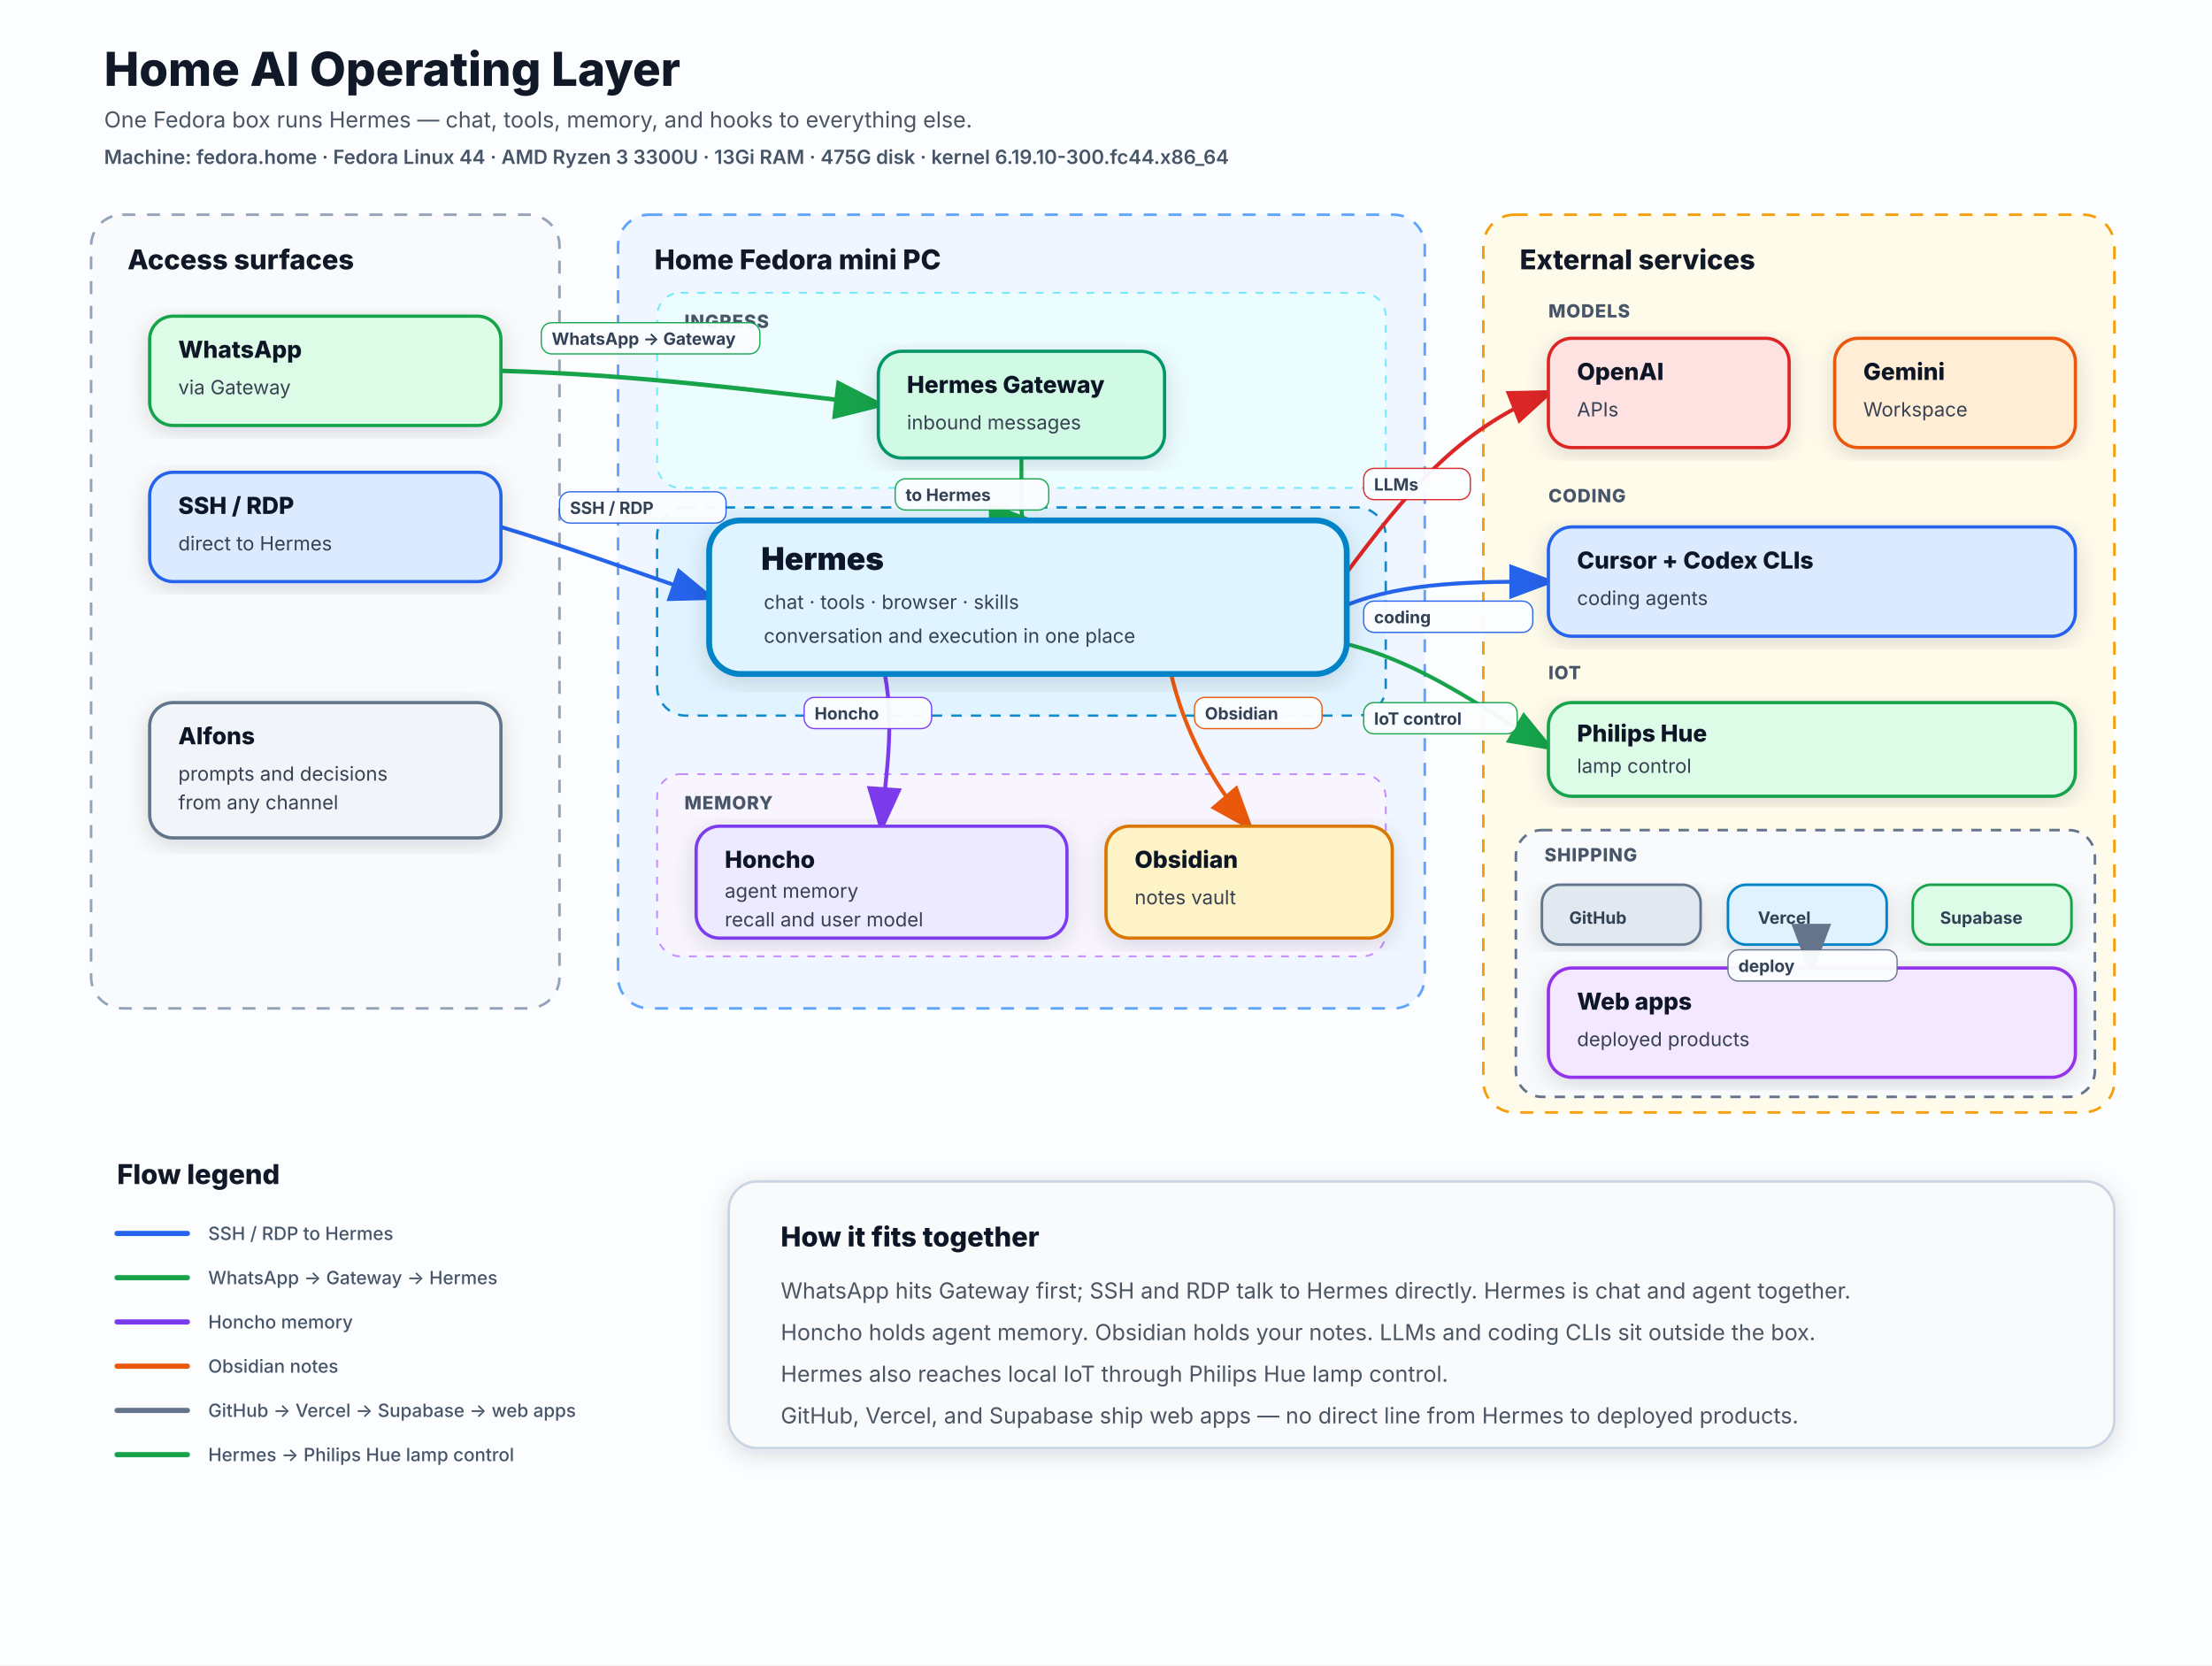
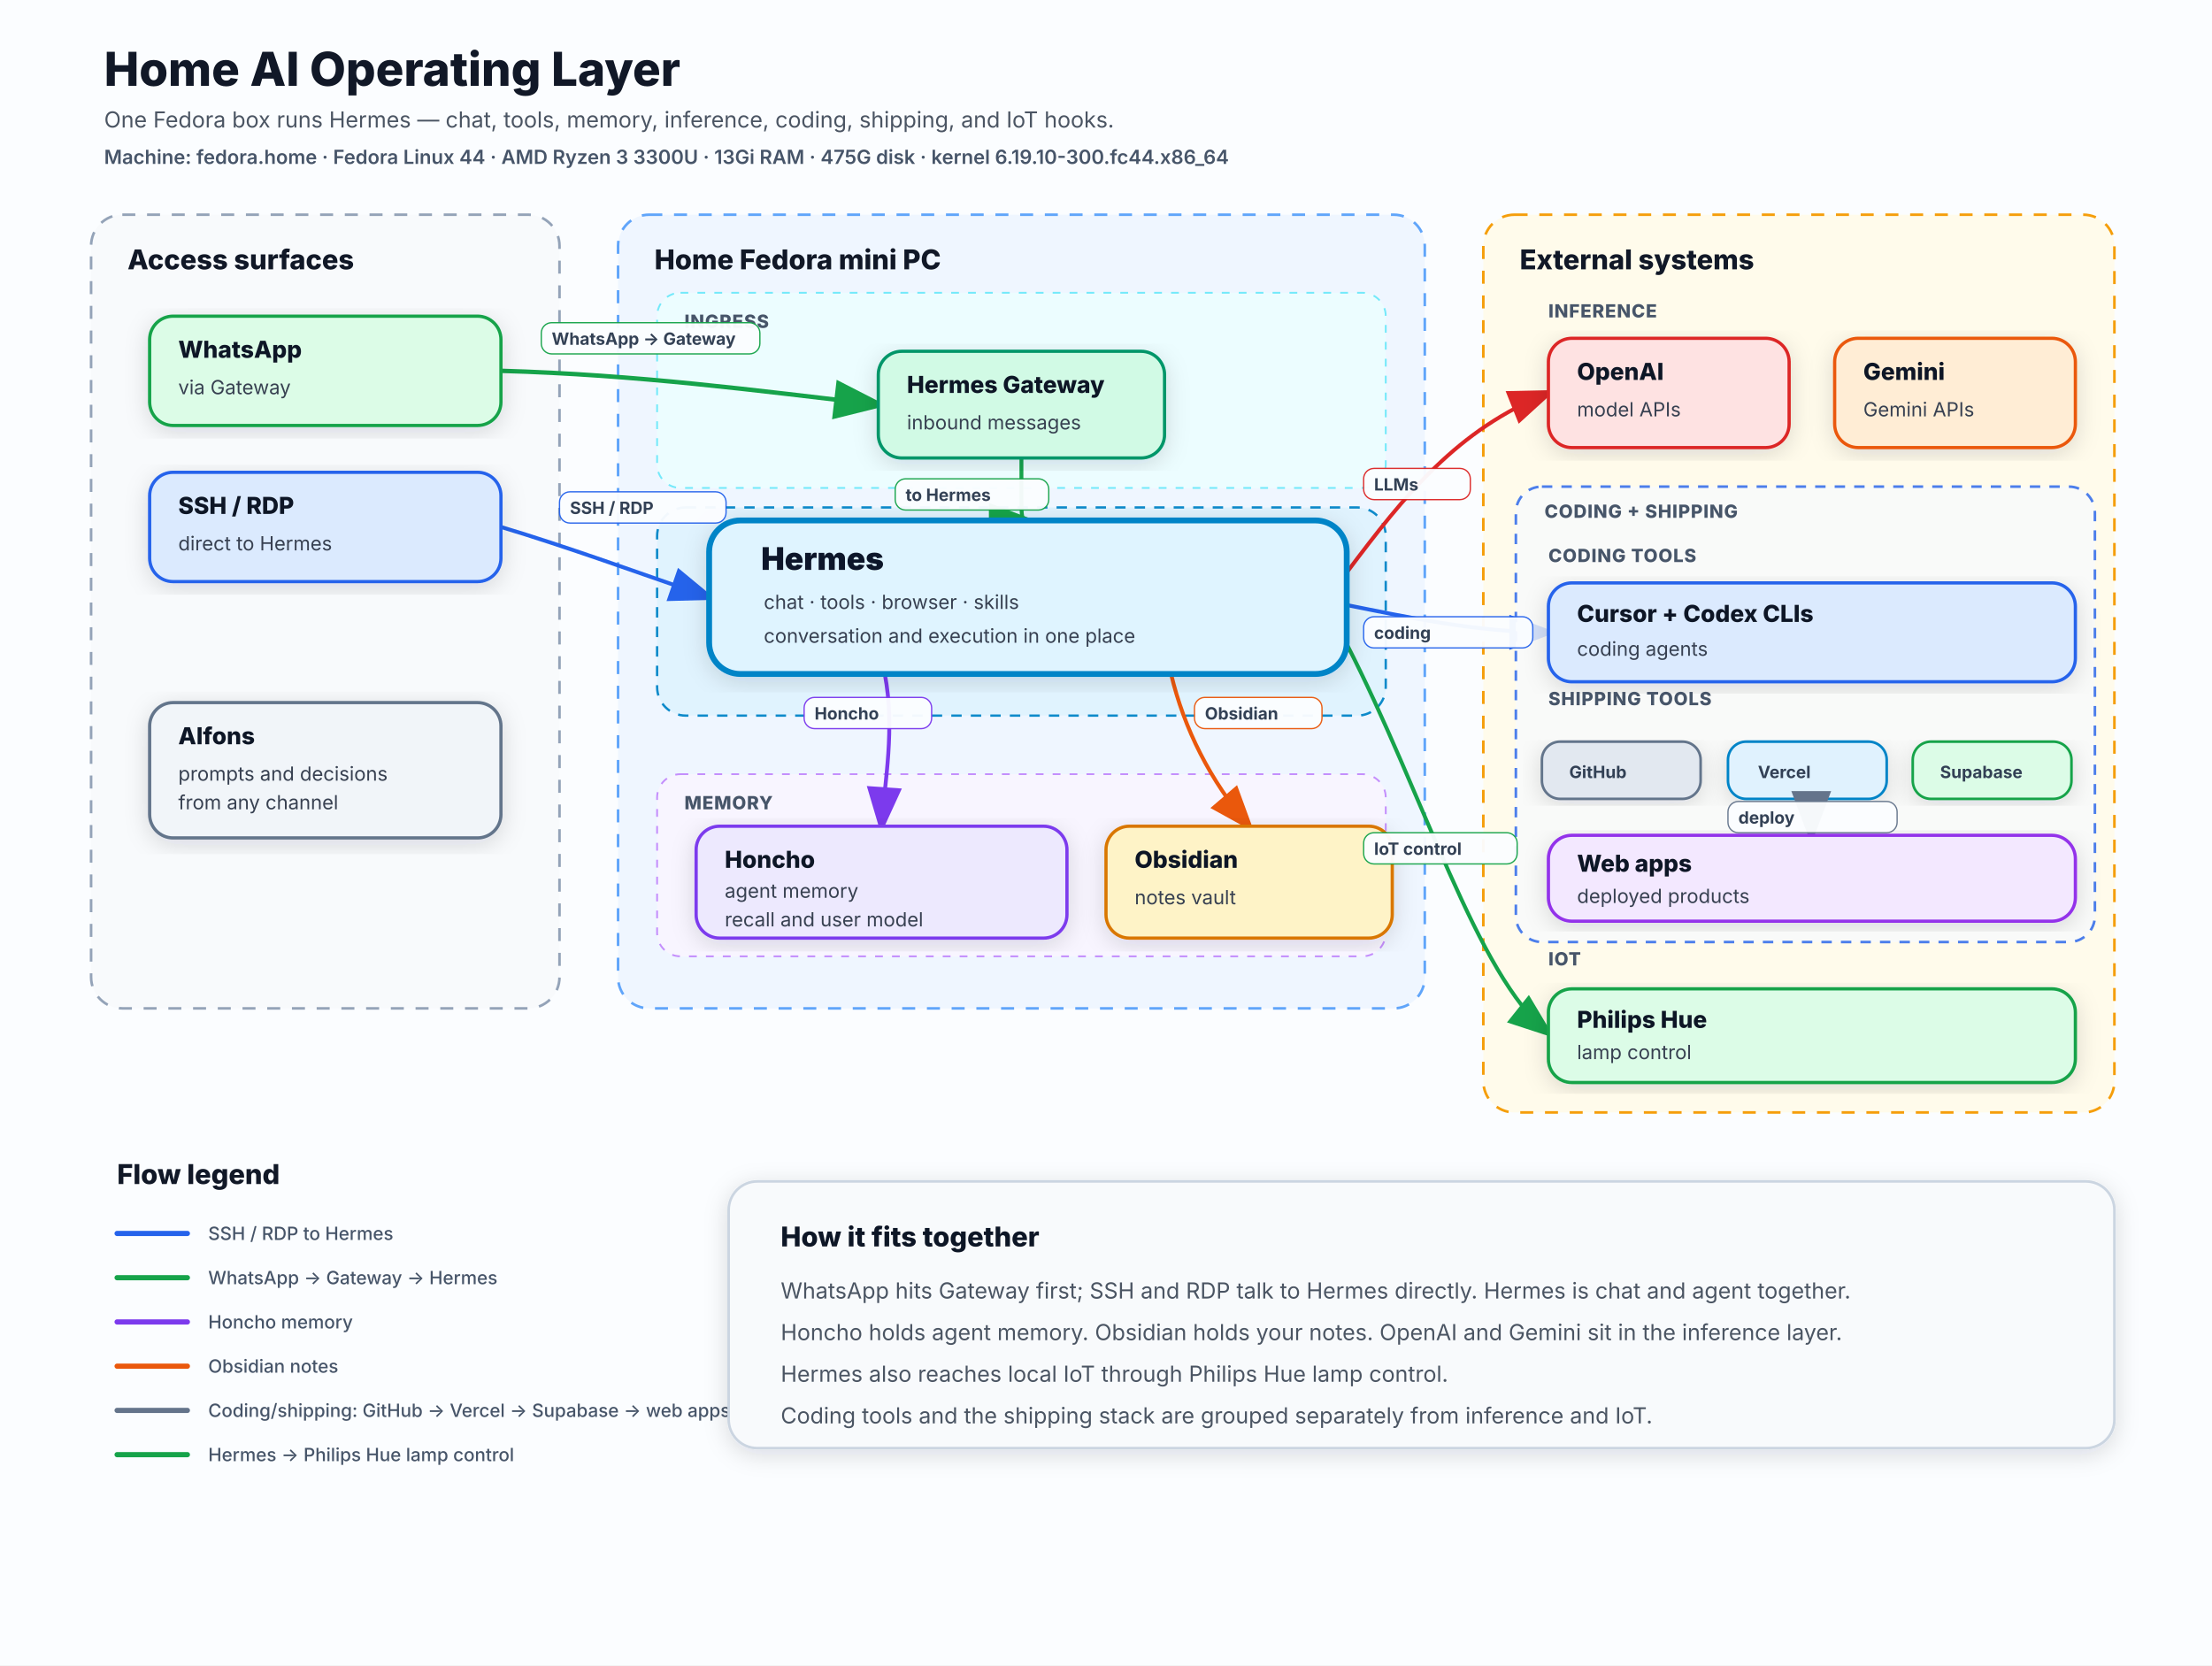
<svg xmlns="http://www.w3.org/2000/svg" width="1700" height="1280" viewBox="0 0 1700 1280" role="img" aria-labelledby="title desc">
  <defs>
    <marker id="arrow-blue" markerWidth="12" markerHeight="9" refX="10" refY="4.5" orient="auto">
      <path d="M0,0 L12,4.5 L0,9 Z" fill="#2563eb" />
    </marker>
    <marker id="arrow-green" markerWidth="12" markerHeight="9" refX="10" refY="4.5" orient="auto">
      <path d="M0,0 L12,4.5 L0,9 Z" fill="#16a34a" />
    </marker>
    <marker id="arrow-purple" markerWidth="12" markerHeight="9" refX="10" refY="4.5" orient="auto">
      <path d="M0,0 L12,4.5 L0,9 Z" fill="#7c3aed" />
    </marker>
    <marker id="arrow-orange" markerWidth="12" markerHeight="9" refX="10" refY="4.5" orient="auto">
      <path d="M0,0 L12,4.5 L0,9 Z" fill="#ea580c" />
    </marker>
    <marker id="arrow-gray" markerWidth="12" markerHeight="9" refX="10" refY="4.5" orient="auto">
      <path d="M0,0 L12,4.5 L0,9 Z" fill="#64748b" />
    </marker>
    <marker id="arrow-red" markerWidth="12" markerHeight="9" refX="10" refY="4.5" orient="auto">
      <path d="M0,0 L12,4.5 L0,9 Z" fill="#dc2626" />
    </marker>
    <filter id="shadow" x="-12%" y="-12%" width="124%" height="124%">
      <feDropShadow dx="0" dy="4" stdDeviation="9" flood-color="#0f172a" flood-opacity="0.14" />
    </filter>
    <style>
    .title { font: 800 36px Inter, system-ui, -apple-system, BlinkMacSystemFont, 'Segoe UI', sans-serif; fill: #111827; }
    .subtitle { font: 400 17px Inter, system-ui, -apple-system, BlinkMacSystemFont, 'Segoe UI', sans-serif; fill: #4b5563; }
    .machine { font: 600 15px Inter, system-ui, -apple-system, BlinkMacSystemFont, 'Segoe UI', sans-serif; fill: #475569; }
    .section { font: 800 21px Inter, system-ui, -apple-system, BlinkMacSystemFont, 'Segoe UI', sans-serif; fill: #111827; }
    .category { font: 800 14px Inter, system-ui, -apple-system, BlinkMacSystemFont, 'Segoe UI', sans-serif; fill: #475569; letter-spacing: .04em; }
    .card-title { font: 800 18px Inter, system-ui, -apple-system, BlinkMacSystemFont, 'Segoe UI', sans-serif; fill: #111827; }
    .center-title { font: 900 24px Inter, system-ui, -apple-system, BlinkMacSystemFont, 'Segoe UI', sans-serif; fill: #0f172a; }
    .card-body { font: 400 15px Inter, system-ui, -apple-system, BlinkMacSystemFont, 'Segoe UI', sans-serif; fill: #374151; }
    .card-body-strong { font: 800 15px Inter, system-ui, -apple-system, BlinkMacSystemFont, 'Segoe UI', sans-serif; fill: #1f2937; }
    .small { font: 700 13px Inter, system-ui, -apple-system, BlinkMacSystemFont, 'Segoe UI', sans-serif; fill: #334155; }
    .caption { font: 500 14px Inter, system-ui, -apple-system, BlinkMacSystemFont, 'Segoe UI', sans-serif; fill: #475569; }
    .tiny { font: 600 12px Inter, system-ui, -apple-system, BlinkMacSystemFont, 'Segoe UI', sans-serif; fill: #64748b; }
  </style>
  </defs>
  <rect width="1700" height="1280" fill="#fbfdff" />
  <text x="80" y="66" class="title">Home AI Operating Layer</text>
-   <text x="80" y="98" class="subtitle">One Fedora box runs Hermes — chat, tools, memory, and hooks to everything else.</text>
+   <text x="80" y="98" class="subtitle">One Fedora box runs Hermes — chat, tools, memory, inference, coding, shipping, and IoT hooks.</text>
  <text x="80" y="126" class="machine">Machine: fedora.home · Fedora Linux 44 · AMD Ryzen 3 3300U · 13Gi RAM · 475G disk · kernel 6.19.10-300.fc44.x86_64</text>
  <rect x="70" y="165" width="360" height="610" rx="24" fill="#f8fafc" stroke="#94a3b8" stroke-width="2" stroke-dasharray="10 9" />
  <text x="98" y="207" class="section">Access surfaces</text>
  <rect x="475" y="165" width="620" height="610" rx="24" fill="#eff6ff" stroke="#60a5fa" stroke-width="2" stroke-dasharray="10 9" />
  <text x="503" y="207" class="section">Home Fedora mini PC</text>
  <rect x="1140" y="165" width="485" height="690" rx="24" fill="#fffbeb" stroke="#f59e0b" stroke-width="2" stroke-dasharray="10 9" />
-   <text x="1168" y="207" class="section">External services</text>
+   <text x="1168" y="207" class="section">External systems</text>
  <rect x="505" y="225" width="560" height="150" rx="18" fill="#ecfeff" stroke="#67e8f9" stroke-width="1.4" stroke-dasharray="6 7" opacity="0.9" />
  <text x="526" y="252" class="category">INGRESS</text>
  <rect x="505" y="390" width="560" height="160" rx="22" fill="#e0f2fe" stroke="#0284c7" stroke-width="1.8" stroke-dasharray="8 7" opacity="0.95" />
  <rect x="505" y="595" width="560" height="140" rx="18" fill="#faf5ff" stroke="#c084fc" stroke-width="1.4" stroke-dasharray="6 7" opacity="0.9" />
  <text x="526" y="622" class="category">MEMORY</text>
  <path d="M385,405 C435,420 490,440 545,459" fill="none" stroke="#2563eb" stroke-width="3" stroke-linecap="round" marker-end="url(#arrow-blue)" />
  <path d="M385,285 C490,288 580,300 675,311" fill="none" stroke="#16a34a" stroke-width="3.4" stroke-linecap="round" marker-end="url(#arrow-green)" />
  <path d="M785,352 L785,381 C785,398 785,400 790,400" fill="none" stroke="#16a34a" stroke-width="3" stroke-linecap="round" marker-end="url(#arrow-green)" />
  <path d="M680,518 C688,560 680,600 677.5,635" fill="none" stroke="#7c3aed" stroke-width="3" stroke-linecap="round" marker-end="url(#arrow-purple)" />
  <path d="M900,518 C910,560 930,600 960,635" fill="none" stroke="#ea580c" stroke-width="3" stroke-linecap="round" marker-end="url(#arrow-orange)" />
  <path d="M1035,440 C1080,380 1120,330 1190,302" fill="none" stroke="#dc2626" stroke-width="3" stroke-linecap="round" marker-end="url(#arrow-red)" />
-   <path d="M1035,465 C1080,447 1135,447 1190,447" fill="none" stroke="#2563eb" stroke-width="3" stroke-linecap="round" marker-end="url(#arrow-blue)" />
-   <path d="M1035,495 C1094,510 1135,542 1190,574" fill="none" stroke="#16a34a" stroke-width="3" stroke-linecap="round" marker-end="url(#arrow-green)" />
+   <path d="M1035,465 C1080,474 1135,486 1190,486" fill="none" stroke="#2563eb" stroke-width="3" stroke-linecap="round" marker-end="url(#arrow-blue)" />
+   <path d="M1035,495 C1094,610 1135,750 1190,794" fill="none" stroke="#16a34a" stroke-width="3" stroke-linecap="round" marker-end="url(#arrow-green)" />
  <g id="whatsapp" filter="url(#shadow)">
    <rect x="115" y="243" width="270" height="84" rx="18" fill="#ffffff" />
    <rect x="115" y="243" width="270" height="84" rx="18" fill="#dcfce7" stroke="#16a34a" stroke-width="2.5" />
    <text x="137" y="275" class="card-title">WhatsApp</text>
    <text x="137" y="303" class="card-body">via Gateway</text>
  </g>
  <g id="ssh-rdp" filter="url(#shadow)">
    <rect x="115" y="363" width="270" height="84" rx="18" fill="#ffffff" />
    <rect x="115" y="363" width="270" height="84" rx="18" fill="#dbeafe" stroke="#2563eb" stroke-width="2.5" />
    <text x="137" y="395" class="card-title">SSH / RDP</text>
    <text x="137" y="423" class="card-body">direct to Hermes</text>
  </g>
  <g id="operator" filter="url(#shadow)">
    <rect x="115" y="540" width="270" height="104" rx="18" fill="#ffffff" />
    <rect x="115" y="540" width="270" height="104" rx="18" fill="#f1f5f9" stroke="#64748b" stroke-width="2.5" />
    <text x="137" y="572" class="card-title">Alfons</text>
    <text x="137" y="600" class="card-body">prompts and decisions</text>
    <text x="137" y="622" class="card-body">from any channel</text>
  </g>
  <g id="gateway" filter="url(#shadow)">
    <rect x="675" y="270" width="220" height="82" rx="18" fill="#ffffff" />
    <rect x="675" y="270" width="220" height="82" rx="18" fill="#d1fae5" stroke="#059669" stroke-width="2.5" />
    <text x="697" y="302" class="card-title">Hermes Gateway</text>
    <text x="697" y="330" class="card-body">inbound messages</text>
  </g>
  <g id="hermes" filter="url(#shadow)">
    <rect x="545" y="400" width="490" height="118" rx="24" fill="#ffffff" />
    <rect x="545" y="400" width="490" height="118" rx="24" fill="#dff4ff" stroke="#0284c7" stroke-width="4.5" />
    <text x="585" y="438" class="center-title">Hermes</text>
    <text x="587" y="468" class="card-body">chat · tools · browser · skills</text>
    <text x="587" y="494" class="card-body">conversation and execution in one place</text>
  </g>
  <g id="honcho" filter="url(#shadow)">
    <rect x="535" y="635" width="285" height="86" rx="18" fill="#ffffff" />
    <rect x="535" y="635" width="285" height="86" rx="18" fill="#ede9fe" stroke="#7c3aed" stroke-width="2.5" />
    <text x="557" y="667" class="card-title">Honcho</text>
    <text x="557" y="690" class="card-body">agent memory</text>
    <text x="557" y="712" class="card-body">recall and user model</text>
  </g>
  <g id="obsidian" filter="url(#shadow)">
    <rect x="850" y="635" width="220" height="86" rx="18" fill="#ffffff" />
    <rect x="850" y="635" width="220" height="86" rx="18" fill="#fef3c7" stroke="#d97706" stroke-width="2.5" />
    <text x="872" y="667" class="card-title">Obsidian</text>
    <text x="872" y="695" class="card-body">notes vault</text>
  </g>
-   <text x="1190" y="244" class="category">MODELS</text>
+   <text x="1190" y="244" class="category">INFERENCE</text>
  <g id="openai" filter="url(#shadow)">
    <rect x="1190" y="260" width="185" height="84" rx="18" fill="#ffffff" />
    <rect x="1190" y="260" width="185" height="84" rx="18" fill="#fee2e2" stroke="#dc2626" stroke-width="2.5" />
    <text x="1212" y="292" class="card-title">OpenAI</text>
-     <text x="1212" y="320" class="card-body">APIs</text>
+     <text x="1212" y="320" class="card-body">model APIs</text>
  </g>
  <g id="gemini" filter="url(#shadow)">
    <rect x="1410" y="260" width="185" height="84" rx="18" fill="#ffffff" />
    <rect x="1410" y="260" width="185" height="84" rx="18" fill="#ffedd5" stroke="#ea580c" stroke-width="2.5" />
    <text x="1432" y="292" class="card-title">Gemini</text>
-     <text x="1432" y="320" class="card-body">Workspace</text>
-   </g>
-   <text x="1190" y="386" class="category">CODING</text>
+     <text x="1432" y="320" class="card-body">Gemini APIs</text>
+   </g>
+   <g id="coding-shipping-layer">
+     <rect x="1165" y="374" width="445" height="350" rx="20" fill="#f8fafc" stroke="#2563eb" stroke-width="2" stroke-dasharray="8 7" opacity="0.82" />
+     <text x="1187" y="398" class="category">CODING + SHIPPING</text>
+   </g>
+   <text x="1190" y="432" class="category">CODING TOOLS</text>
  <g id="coding" filter="url(#shadow)">
-     <rect x="1190" y="405" width="405" height="84" rx="18" fill="#ffffff" />
-     <rect x="1190" y="405" width="405" height="84" rx="18" fill="#dbeafe" stroke="#2563eb" stroke-width="2.5" />
-     <text x="1212" y="437" class="card-title">Cursor + Codex CLIs</text>
-     <text x="1212" y="465" class="card-body">coding agents</text>
-   </g>
-   <text x="1190" y="522" class="category">IOT</text>
+     <rect x="1190" y="448" width="405" height="76" rx="18" fill="#ffffff" />
+     <rect x="1190" y="448" width="405" height="76" rx="18" fill="#dbeafe" stroke="#2563eb" stroke-width="2.5" />
+     <text x="1212" y="478" class="card-title">Cursor + Codex CLIs</text>
+     <text x="1212" y="504" class="card-body">coding agents</text>
+   </g>
+   <text x="1190" y="742" class="category">IOT</text>
  <g id="iot-box" filter="url(#shadow)">
-     <rect x="1190" y="540" width="405" height="72" rx="18" fill="#ffffff" />
-     <rect x="1190" y="540" width="405" height="72" rx="18" fill="#dcfce7" stroke="#16a34a" stroke-width="2.5" />
-     <text x="1212" y="570" class="card-title">Philips Hue</text>
-     <text x="1212" y="594" class="card-body">lamp control</text>
+     <rect x="1190" y="760" width="405" height="72" rx="18" fill="#ffffff" />
+     <rect x="1190" y="760" width="405" height="72" rx="18" fill="#dcfce7" stroke="#16a34a" stroke-width="2.5" />
+     <text x="1212" y="790" class="card-title">Philips Hue</text>
+     <text x="1212" y="814" class="card-body">lamp control</text>
  </g>
  <g id="shipping-stack-box">
-     <rect x="1165" y="638" width="445" height="205" rx="20" fill="#f8fafc" stroke="#64748b" stroke-width="2" stroke-dasharray="8 7" />
-     <text x="1187" y="662" class="category">SHIPPING</text>
+     <text x="1190" y="542" class="category">SHIPPING TOOLS</text>
  </g>
  <g id="github" filter="url(#shadow)">
-     <rect x="1185" y="680" width="122" height="46" rx="14" fill="#ffffff" />
-     <rect x="1185" y="680" width="122" height="46" rx="14" fill="#e2e8f0" stroke="#64748b" stroke-width="2" />
-     <text x="1206" y="710" class="small">GitHub</text>
+     <rect x="1185" y="570" width="122" height="44" rx="14" fill="#ffffff" />
+     <rect x="1185" y="570" width="122" height="44" rx="14" fill="#e2e8f0" stroke="#64748b" stroke-width="2" />
+     <text x="1206" y="598" class="small">GitHub</text>
  </g>
  <g id="vercel" filter="url(#shadow)">
-     <rect x="1328" y="680" width="122" height="46" rx="14" fill="#ffffff" />
-     <rect x="1328" y="680" width="122" height="46" rx="14" fill="#e0f2fe" stroke="#0284c7" stroke-width="2" />
-     <text x="1351" y="710" class="small">Vercel</text>
+     <rect x="1328" y="570" width="122" height="44" rx="14" fill="#ffffff" />
+     <rect x="1328" y="570" width="122" height="44" rx="14" fill="#e0f2fe" stroke="#0284c7" stroke-width="2" />
+     <text x="1351" y="598" class="small">Vercel</text>
  </g>
  <g id="supabase" filter="url(#shadow)">
-     <rect x="1470" y="680" width="122" height="46" rx="14" fill="#ffffff" />
-     <rect x="1470" y="680" width="122" height="46" rx="14" fill="#dcfce7" stroke="#16a34a" stroke-width="2" />
-     <text x="1491" y="710" class="small">Supabase</text>
-   </g>
-   <path d="M1392,728 L1392,744" fill="none" stroke="#64748b" stroke-width="3.4" stroke-linecap="round" marker-end="url(#arrow-gray)" />
+     <rect x="1470" y="570" width="122" height="44" rx="14" fill="#ffffff" />
+     <rect x="1470" y="570" width="122" height="44" rx="14" fill="#dcfce7" stroke="#16a34a" stroke-width="2" />
+     <text x="1491" y="598" class="small">Supabase</text>
+   </g>
+   <path d="M1392,616 L1392,642" fill="none" stroke="#64748b" stroke-width="3.4" stroke-linecap="round" marker-end="url(#arrow-gray)" />
  <g id="webapps" filter="url(#shadow)">
-     <rect x="1190" y="744" width="405" height="84" rx="18" fill="#ffffff" />
-     <rect x="1190" y="744" width="405" height="84" rx="18" fill="#f3e8ff" stroke="#9333ea" stroke-width="2.5" />
-     <text x="1212" y="776" class="card-title">Web apps</text>
-     <text x="1212" y="804" class="card-body">deployed products</text>
+     <rect x="1190" y="642" width="405" height="66" rx="18" fill="#ffffff" />
+     <rect x="1190" y="642" width="405" height="66" rx="18" fill="#f3e8ff" stroke="#9333ea" stroke-width="2.5" />
+     <text x="1212" y="670" class="card-title">Web apps</text>
+     <text x="1212" y="694" class="card-body">deployed products</text>
  </g>
  <rect x="430" y="378" width="128" height="24" rx="8" fill="#fbfdff" stroke="#2563eb" stroke-width="1" opacity="0.96" />
  <text x="438" y="395" class="small" fill="#2563eb">SSH / RDP</text>
  <rect x="416" y="248" width="168" height="24" rx="8" fill="#fbfdff" stroke="#16a34a" stroke-width="1" opacity="0.96" />
  <text x="424" y="265" class="small" fill="#16a34a">WhatsApp → Gateway</text>
  <rect x="688" y="368" width="118" height="24" rx="8" fill="#fbfdff" stroke="#16a34a" stroke-width="1" opacity="0.96" />
  <text x="696" y="385" class="small" fill="#16a34a">to Hermes</text>
  <rect x="618" y="536" width="98" height="24" rx="8" fill="#fbfdff" stroke="#7c3aed" stroke-width="1" opacity="0.96" />
  <text x="626" y="553" class="small" fill="#7c3aed">Honcho</text>
  <rect x="918" y="536" width="98" height="24" rx="8" fill="#fbfdff" stroke="#ea580c" stroke-width="1" opacity="0.96" />
  <text x="926" y="553" class="small" fill="#ea580c">Obsidian</text>
  <rect x="1048" y="360" width="82" height="24" rx="8" fill="#fbfdff" stroke="#dc2626" stroke-width="1" opacity="0.96" />
  <text x="1056" y="377" class="small" fill="#dc2626">LLMs</text>
-   <rect x="1048" y="462" width="130" height="24" rx="8" fill="#fbfdff" stroke="#2563eb" stroke-width="1" opacity="0.96" />
-   <text x="1056" y="479" class="small" fill="#2563eb">coding</text>
-   <rect x="1048" y="540" width="118" height="24" rx="8" fill="#fbfdff" stroke="#16a34a" stroke-width="1" opacity="0.96" />
-   <text x="1056" y="557" class="small" fill="#16a34a">IoT control</text>
-   <rect x="1328" y="730" width="130" height="24" rx="8" fill="#fbfdff" stroke="#64748b" stroke-width="1" opacity="0.96" />
-   <text x="1336" y="747" class="small" fill="#64748b">deploy</text>
+   <rect x="1048" y="474" width="130" height="24" rx="8" fill="#fbfdff" stroke="#2563eb" stroke-width="1" opacity="0.96" />
+   <text x="1056" y="491" class="small" fill="#2563eb">coding</text>
+   <rect x="1048" y="640" width="118" height="24" rx="8" fill="#fbfdff" stroke="#16a34a" stroke-width="1" opacity="0.96" />
+   <text x="1056" y="657" class="small" fill="#16a34a">IoT control</text>
+   <rect x="1328" y="616" width="130" height="24" rx="8" fill="#fbfdff" stroke="#64748b" stroke-width="1" opacity="0.96" />
+   <text x="1336" y="633" class="small" fill="#64748b">deploy</text>
  <g transform="translate(90,910)">
    <text x="0" y="0" class="section">Flow legend</text>
    <line x1="0" y1="38" x2="54" y2="38" stroke="#2563eb" stroke-width="4" stroke-linecap="round" />
    <text x="70" y="43" class="caption">SSH / RDP to Hermes</text>
    <line x1="0" y1="72" x2="54" y2="72" stroke="#16a34a" stroke-width="4" stroke-linecap="round" />
    <text x="70" y="77" class="caption">WhatsApp → Gateway → Hermes</text>
    <line x1="0" y1="106" x2="54" y2="106" stroke="#7c3aed" stroke-width="4" stroke-linecap="round" />
    <text x="70" y="111" class="caption">Honcho memory</text>
    <line x1="0" y1="140" x2="54" y2="140" stroke="#ea580c" stroke-width="4" stroke-linecap="round" />
    <text x="70" y="145" class="caption">Obsidian notes</text>
    <line x1="0" y1="174" x2="54" y2="174" stroke="#64748b" stroke-width="4" stroke-linecap="round" />
-     <text x="70" y="179" class="caption">GitHub → Vercel → Supabase → web apps</text>
+     <text x="70" y="179" class="caption">Coding/shipping: GitHub → Vercel → Supabase → web apps</text>
    <line x1="0" y1="208" x2="54" y2="208" stroke="#16a34a" stroke-width="4" stroke-linecap="round" />
    <text x="70" y="213" class="caption">Hermes → Philips Hue lamp control</text>
  </g>
  <g filter="url(#shadow)">
    <rect x="560" y="908" width="1065" height="205" rx="22" fill="#ffffff" />
    <rect x="560" y="908" width="1065" height="205" rx="22" fill="#f8fafc" stroke="#cbd5e1" stroke-width="2" />
    <text x="600" y="958" class="section">How it fits together</text>
    <text x="600" y="998" class="subtitle">WhatsApp hits Gateway first; SSH and RDP talk to Hermes directly. Hermes is chat and agent together.</text>
-     <text x="600" y="1030" class="subtitle">Honcho holds agent memory. Obsidian holds your notes. LLMs and coding CLIs sit outside the box.</text>
+     <text x="600" y="1030" class="subtitle">Honcho holds agent memory. Obsidian holds your notes. OpenAI and Gemini sit in the inference layer.</text>
    <text x="600" y="1062" class="subtitle">Hermes also reaches local IoT through Philips Hue lamp control.</text>
-     <text x="600" y="1094" class="subtitle">GitHub, Vercel, and Supabase ship web apps — no direct line from Hermes to deployed products.</text>
+     <text x="600" y="1094" class="subtitle">Coding tools and the shipping stack are grouped separately from inference and IoT.</text>
  </g>
</svg>
